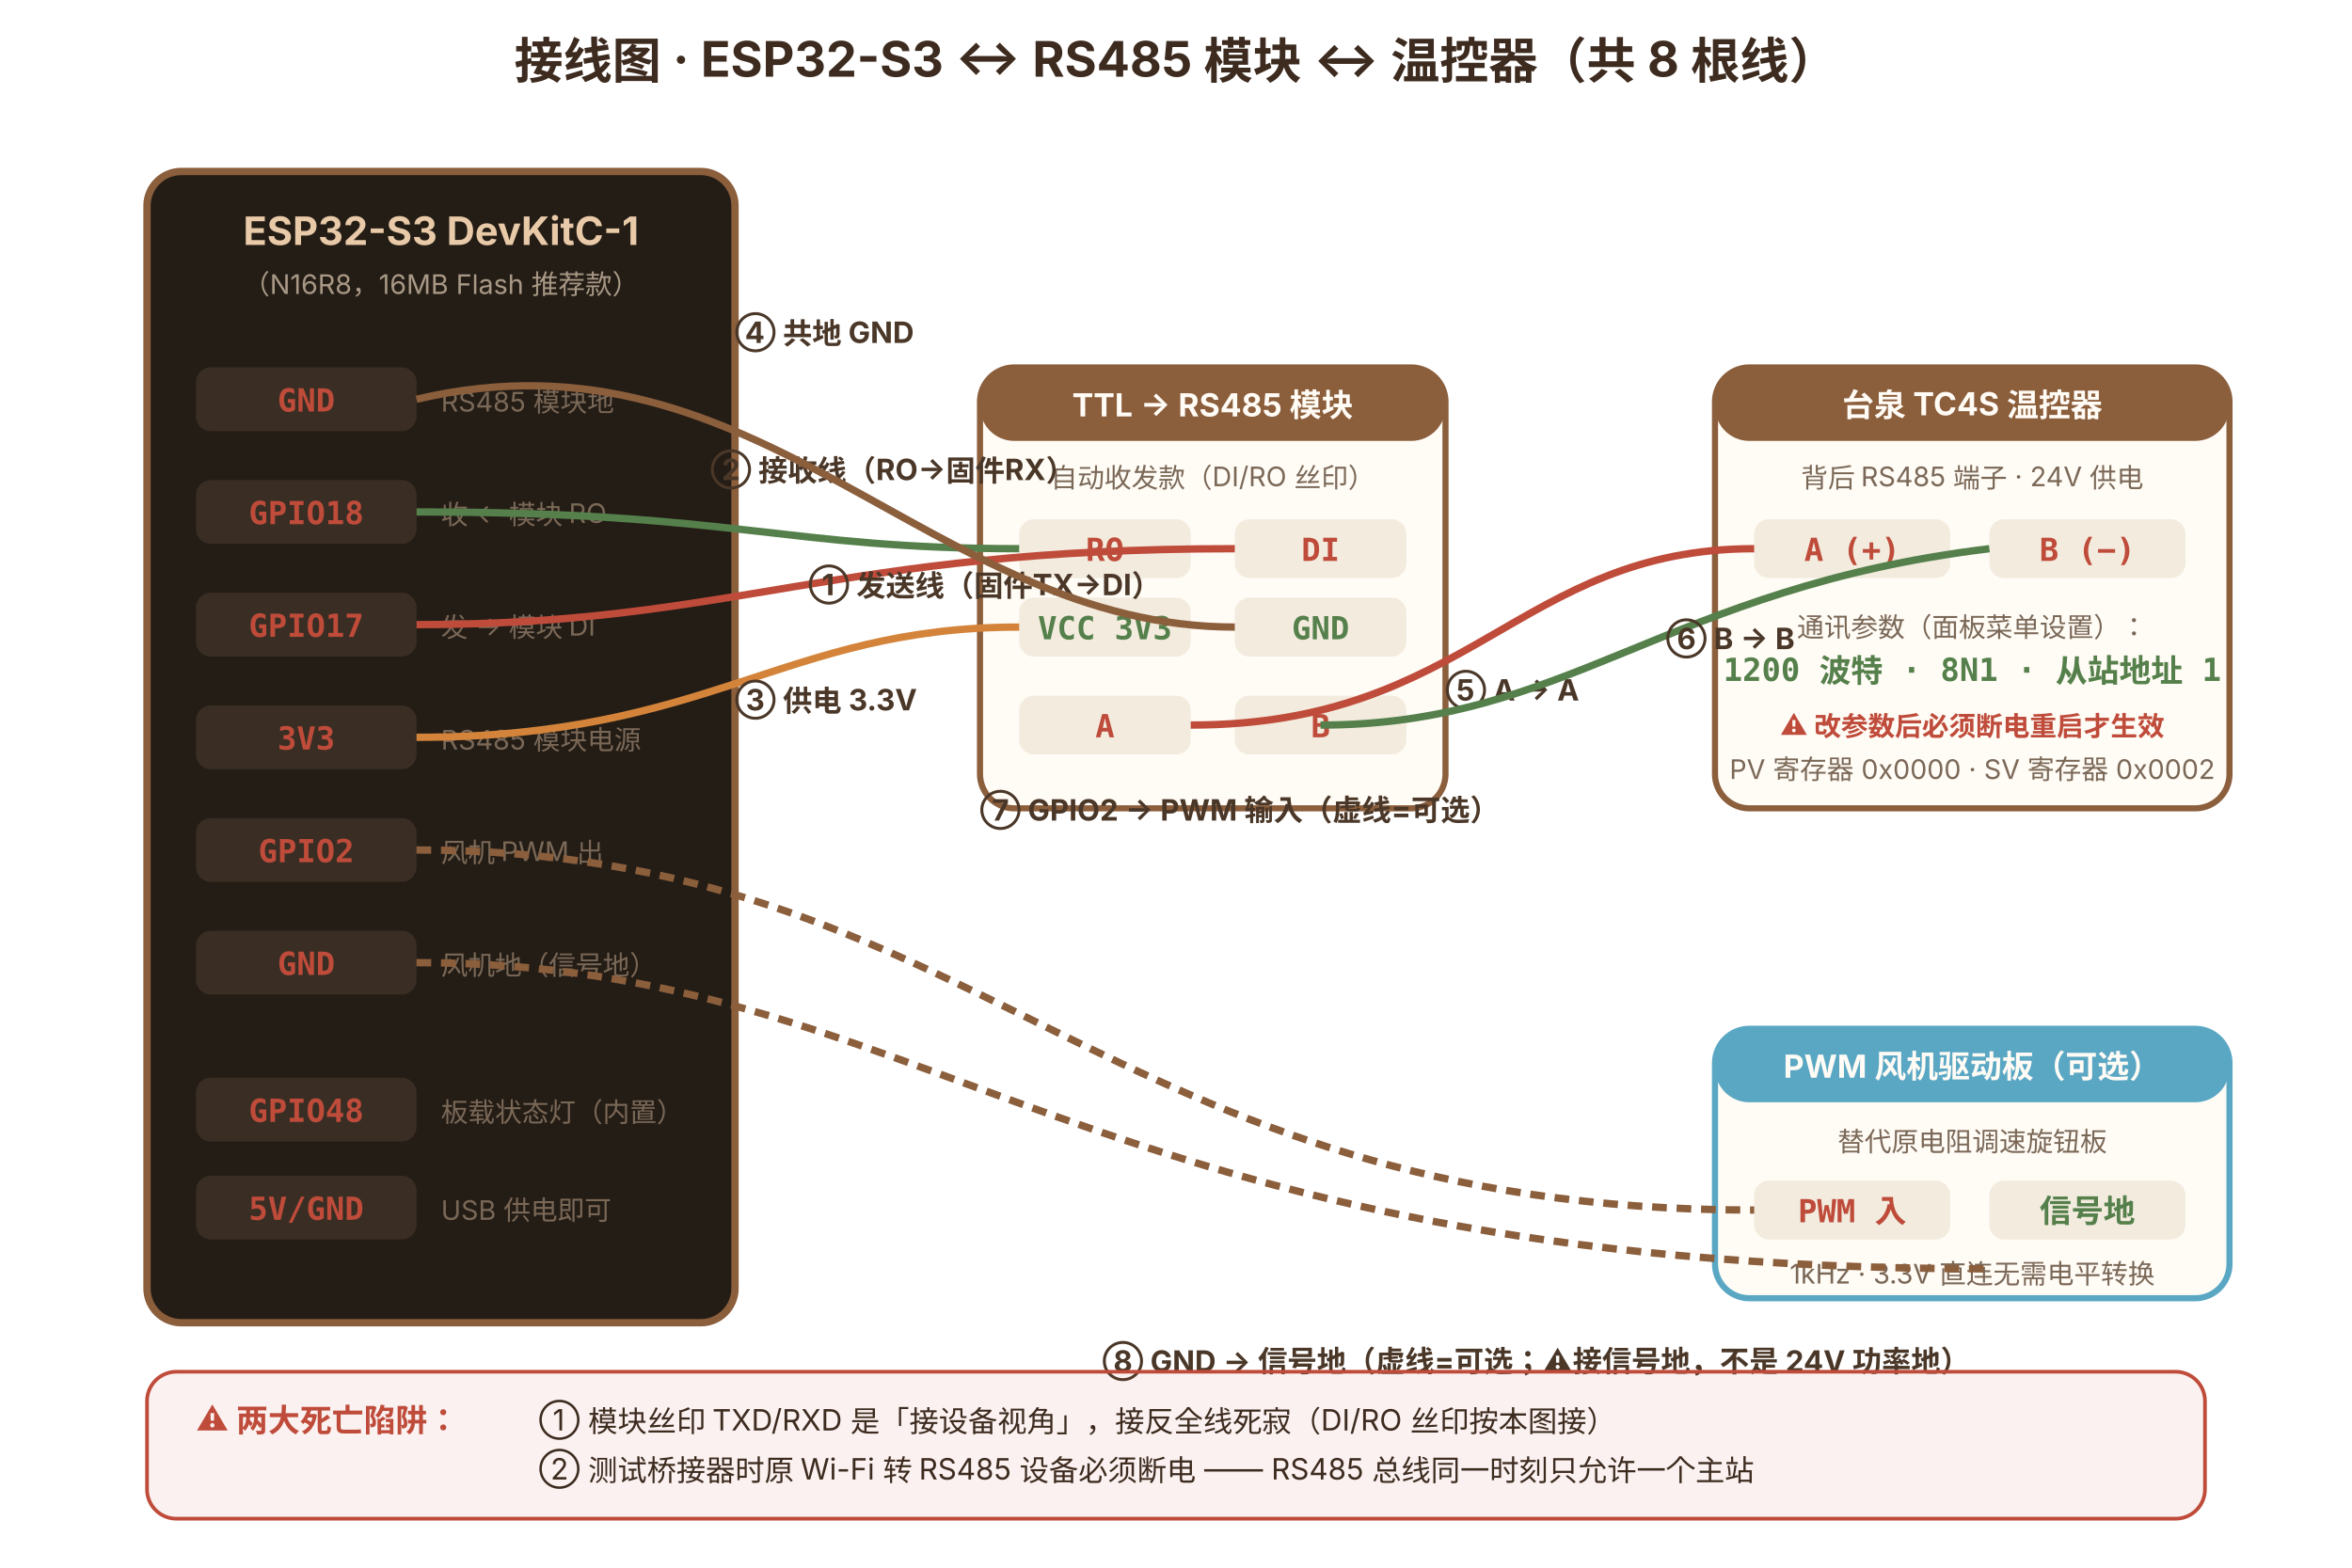
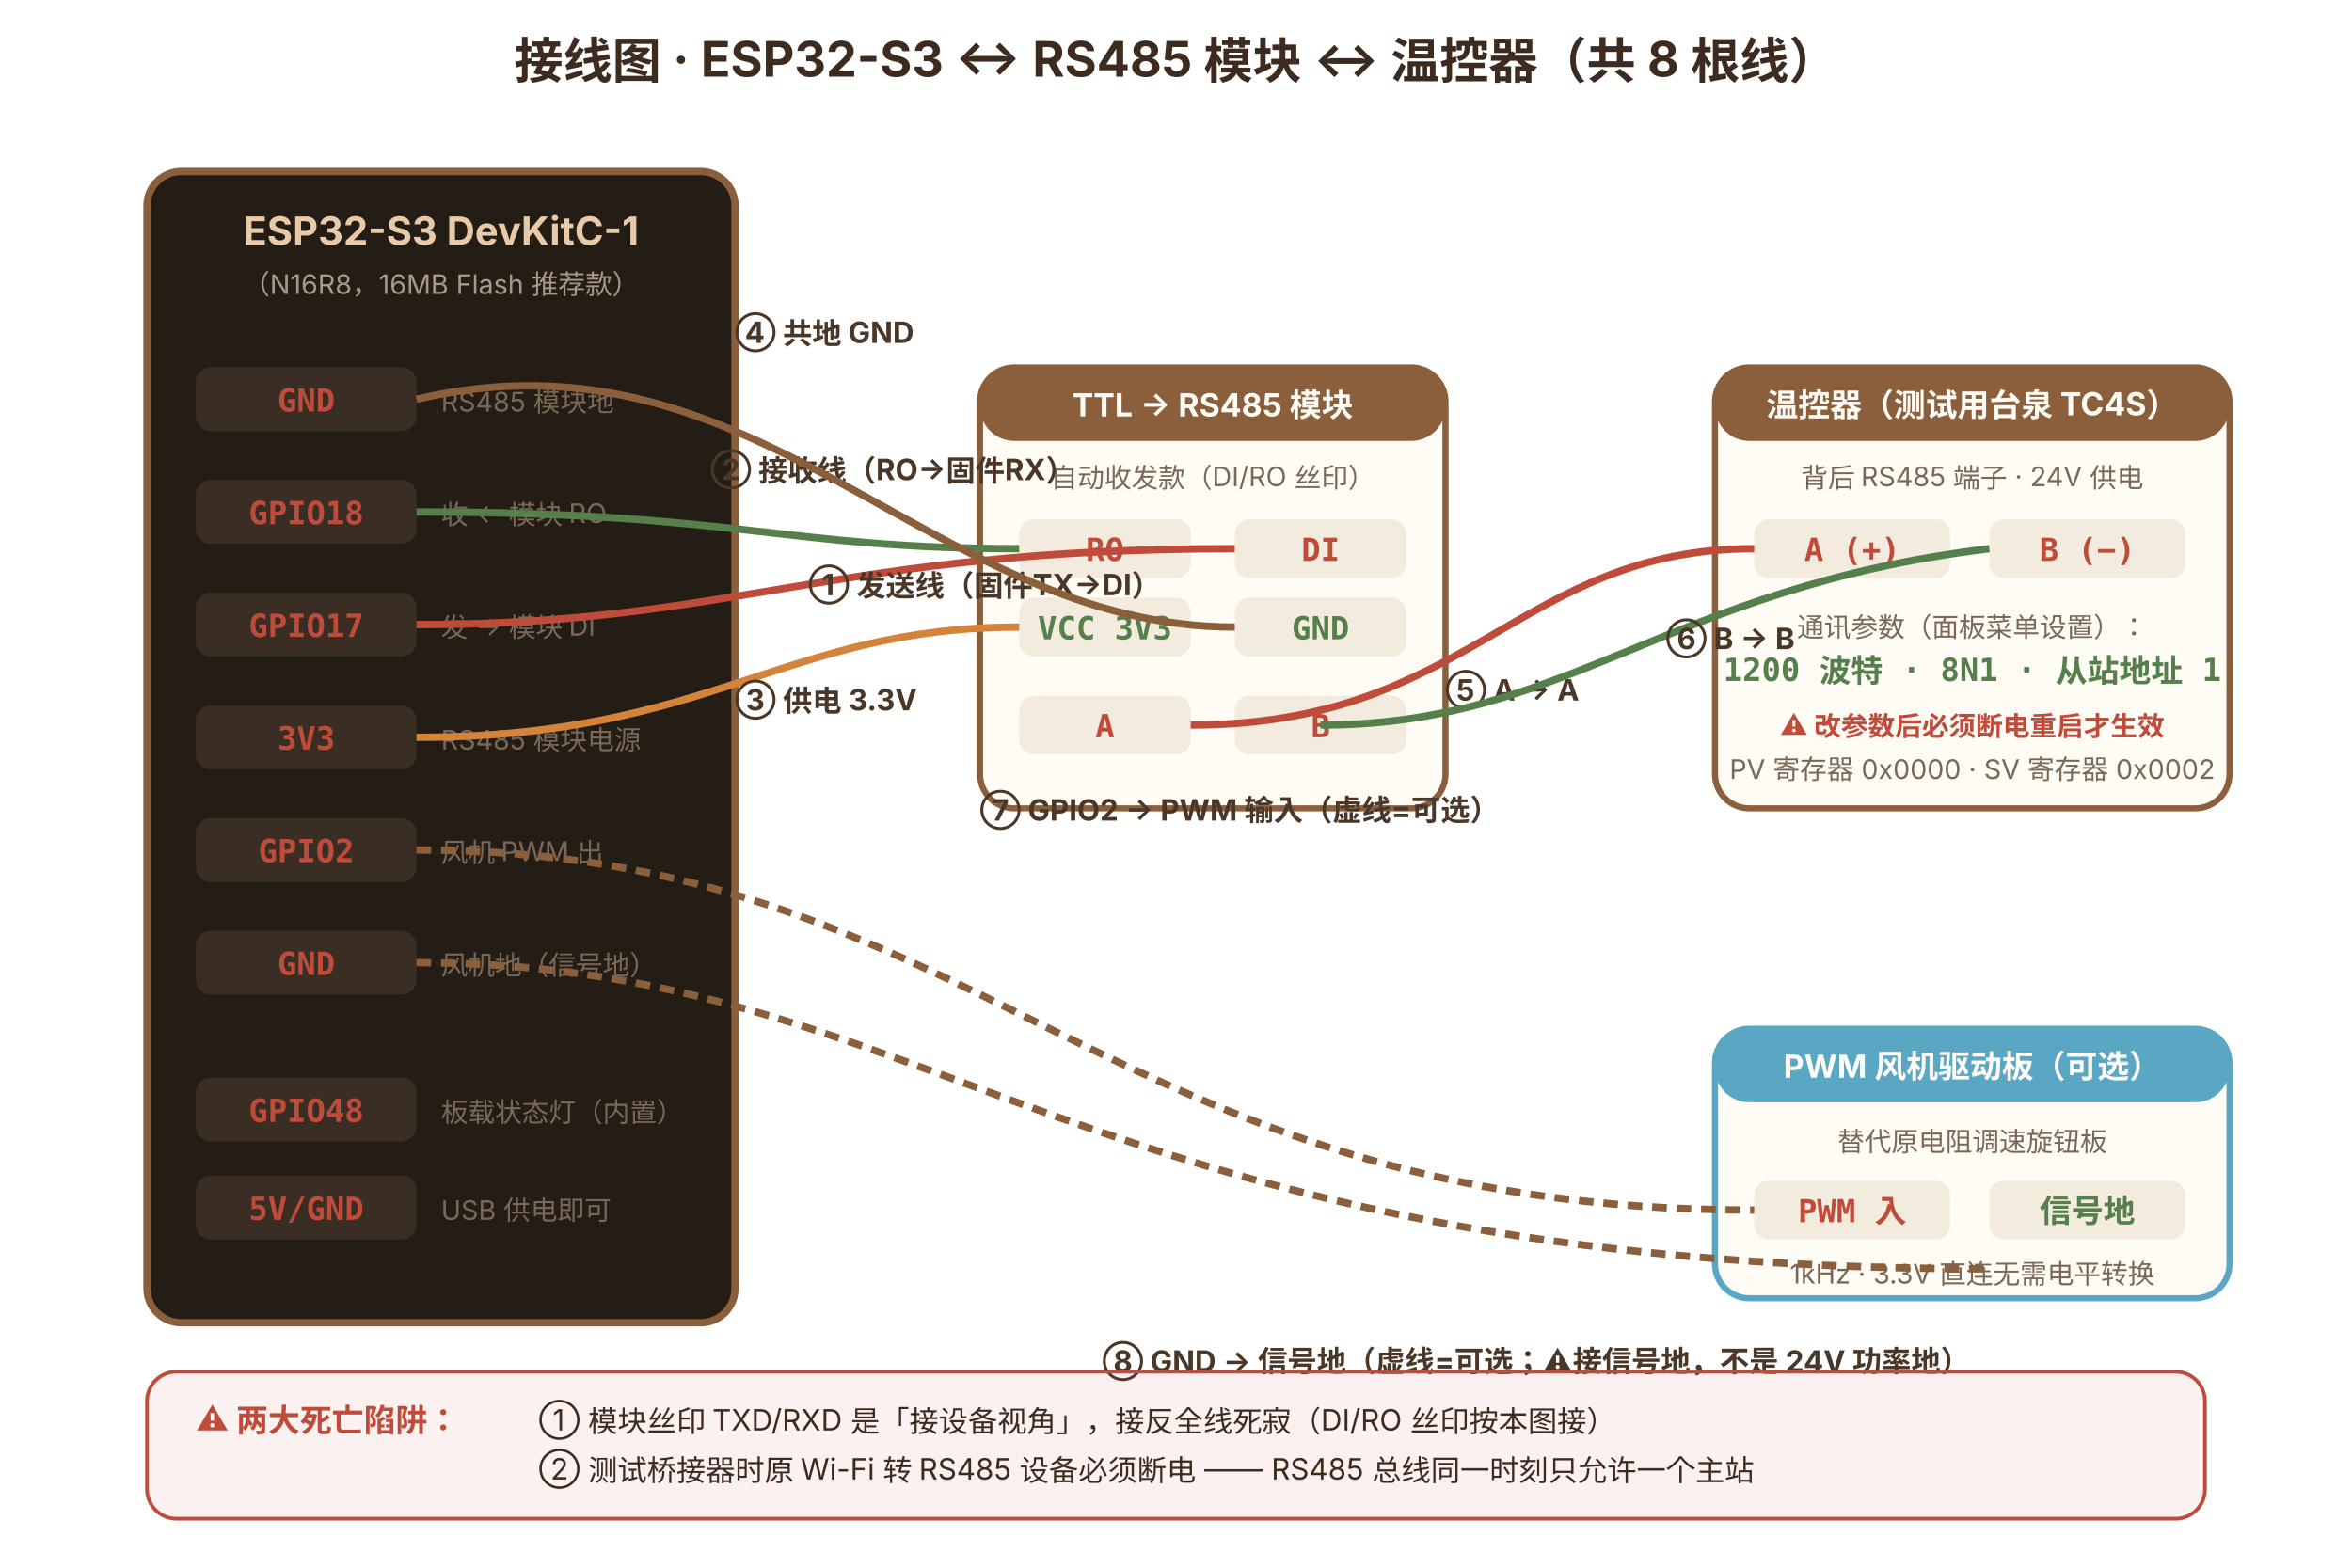
<svg xmlns="http://www.w3.org/2000/svg" viewBox="0 0 960 640" font-family="-apple-system,'PingFang SC','Helvetica Neue',sans-serif">
  <defs>
    <style>
      .title{font-size:20px;font-weight:700;fill:#3D2B1F}
      .name{font-size:14px;font-weight:700;fill:#3D2B1F}
      .pin{font-size:13px;font-weight:700;fill:#BF4B3A;font-family:'SF Mono',monospace}
      .pinG{font-size:13px;font-weight:700;fill:#55804B;font-family:'SF Mono',monospace}
      .sub{font-size:11px;fill:#7A6857}
      .lbl{font-size:12px;font-weight:700;fill:#4A3728}
      .wire{stroke:#BF4B3A;stroke-width:3;fill:none}
      .wireG{stroke:#55804B;stroke-width:3;fill:none}
      .wireB{stroke:#8B5E3C;stroke-width:3;fill:none}
      .wireY{stroke:#D4843A;stroke-width:3;fill:none}
      .header{fill:#8B5E3C}
      .htxt{fill:#FFFBF5;font-size:13px;font-weight:700}
    </style>
  </defs>
  <text x="480" y="32" text-anchor="middle" class="title">接线图 · ESP32-S3 ↔ RS485 模块 ↔ 温控器（共 8 根线）</text>
  <rect x="60" y="70" width="240" height="470" rx="14" fill="#241D16" stroke="#8B5E3C" stroke-width="3" />
  <text x="180" y="100" text-anchor="middle" fill="#E8C9A8" font-size="16" font-weight="700">ESP32-S3 DevKitC-1</text>
  <text x="180" y="120" text-anchor="middle" fill="#A89885" font-size="11">（N16R8，16MB Flash 推荐款）</text>
  <rect x="80" y="150" width="90" height="26" rx="6" fill="#3A2E24" />
  <text x="125" y="168" text-anchor="middle" class="pin" fill="#F0A050">GND</text>
  <rect x="80" y="196" width="90" height="26" rx="6" fill="#3A2E24" />
  <text x="125" y="214" text-anchor="middle" class="pin" fill="#F0A050">GPIO18</text>
  <rect x="80" y="242" width="90" height="26" rx="6" fill="#3A2E24" />
  <text x="125" y="260" text-anchor="middle" class="pin" fill="#F0A050">GPIO17</text>
  <rect x="80" y="288" width="90" height="26" rx="6" fill="#3A2E24" />
  <text x="125" y="306" text-anchor="middle" class="pin" fill="#F0A050">3V3</text>
  <rect x="80" y="334" width="90" height="26" rx="6" fill="#3A2E24" />
  <text x="125" y="352" text-anchor="middle" class="pin" fill="#F0A050">GPIO2</text>
  <rect x="80" y="380" width="90" height="26" rx="6" fill="#3A2E24" />
  <text x="125" y="398" text-anchor="middle" class="pin" fill="#F0A050">GND</text>
  <rect x="80" y="440" width="90" height="26" rx="6" fill="#3A2E24" />
  <text x="125" y="458" text-anchor="middle" class="pin" fill="#F0A050">GPIO48</text>
  <rect x="80" y="480" width="90" height="26" rx="6" fill="#3A2E24" />
  <text x="125" y="498" text-anchor="middle" class="pin" fill="#F0A050">5V/GND</text>
  <text x="180" y="168" class="sub">RS485 模块地</text>
  <text x="180" y="214" class="sub">收 ← 模块 RO</text>
  <text x="180" y="260" class="sub">发 → 模块 DI</text>
  <text x="180" y="306" class="sub">RS485 模块电源</text>
  <text x="180" y="352" class="sub">风机 PWM 出</text>
  <text x="180" y="398" class="sub">风机地（信号地）</text>
  <text x="180" y="458" class="sub">板载状态灯（内置）</text>
  <text x="180" y="498" class="sub">USB 供电即可</text>
  <rect x="400" y="150" width="190" height="180" rx="14" fill="#FFFBF5" stroke="#8B5E3C" stroke-width="2.5" />
  <rect x="400" y="150" width="190" height="30" rx="14" class="header" />
  <text x="495" y="170" text-anchor="middle" class="htxt">TTL → RS485 模块</text>
  <text x="495" y="168" text-anchor="middle" class="htxt" />
  <text x="495" y="199" text-anchor="middle" class="sub">自动收发款（DI/RO 丝印）</text>
  <rect x="416" y="212" width="70" height="24" rx="6" fill="#F2EBDE" />
  <text x="451" y="229" text-anchor="middle" class="pin">RO</text>
  <rect x="504" y="212" width="70" height="24" rx="6" fill="#F2EBDE" />
  <text x="539" y="229" text-anchor="middle" class="pin">DI</text>
  <rect x="416" y="244" width="70" height="24" rx="6" fill="#F2EBDE" />
  <text x="451" y="261" text-anchor="middle" class="pinG">VCC 3V3</text>
  <rect x="504" y="244" width="70" height="24" rx="6" fill="#F2EBDE" />
  <text x="539" y="261" text-anchor="middle" class="pinG">GND</text>
  <rect x="416" y="284" width="70" height="24" rx="6" fill="#F2EBDE" />
  <text x="451" y="301" text-anchor="middle" class="pin">A</text>
  <rect x="504" y="284" width="70" height="24" rx="6" fill="#F2EBDE" />
  <text x="539" y="301" text-anchor="middle" class="pin">B</text>
  <rect x="700" y="150" width="210" height="180" rx="14" fill="#FFFBF5" stroke="#8B5E3C" stroke-width="2.5" />
  <rect x="700" y="150" width="210" height="30" rx="14" class="header" />
-   <text x="805" y="170" text-anchor="middle" class="htxt">台泉 TC4S 温控器</text>
+   <text x="805" y="170" text-anchor="middle" class="htxt">温控器（测试用台泉 TC4S）</text>
  <text x="805" y="199" text-anchor="middle" class="sub">背后 RS485 端子 · 24V 供电</text>
  <rect x="716" y="212" width="80" height="24" rx="6" fill="#F2EBDE" />
  <text x="756" y="229" text-anchor="middle" class="pin">A (+)</text>
  <rect x="812" y="212" width="80" height="24" rx="6" fill="#F2EBDE" />
  <text x="852" y="229" text-anchor="middle" class="pin">B (−)</text>
  <text x="805" y="260" text-anchor="middle" class="sub">通讯参数（面板菜单设置）：</text>
  <text x="805" y="278" text-anchor="middle" class="pinG">1200 波特 · 8N1 · 从站地址 1</text>
  <text x="805" y="300" text-anchor="middle" fill="#BF4B3A" font-size="11" font-weight="700">⚠ 改参数后必须断电重启才生效</text>
  <text x="805" y="318" text-anchor="middle" class="sub">PV 寄存器 0x0000 · SV 寄存器 0x0002</text>
  <path d="M 170 255 C 300 255, 340 224, 504 224" class="wire" />
  <text x="330" y="243" class="lbl" fill="#BF4B3A">① 发送线（固件TX→DI）</text>
  <path d="M 416 224 C 320 224, 300 209, 170 209" class="wireG" />
  <text x="290" y="196" class="lbl" fill="#55804B">② 接收线（RO→固件RX）</text>
  <path d="M 170 301 C 290 301, 320 256, 416 256" class="wireY" />
  <text x="300" y="290" class="lbl" fill="#D4843A">③ 供电 3.3V</text>
  <path d="M 170 163 C 310 130, 380 256, 504 256" class="wireB" />
  <text x="300" y="140" class="lbl" fill="#8B5E3C">④ 共地 GND</text>
  <path d="M 486 296 C 600 296, 620 224, 716 224" class="wire" />
  <text x="590" y="286" class="lbl" fill="#BF4B3A">⑤ A → A</text>
  <path d="M 539 296 C 640 296, 680 240, 812 224" class="wireG" />
  <text x="680" y="265" class="lbl" fill="#55804B">⑥ B → B</text>
  <rect x="700" y="420" width="210" height="110" rx="14" fill="#FFFBF5" stroke="#5AA7C4" stroke-width="2.5" />
  <rect x="700" y="420" width="210" height="30" rx="14" fill="#5AA7C4" />
  <text x="805" y="440" text-anchor="middle" class="htxt">PWM 风机驱动板（可选）</text>
  <text x="805" y="470" text-anchor="middle" class="sub">替代原电阻调速旋钮板</text>
  <rect x="716" y="482" width="80" height="24" rx="6" fill="#F2EBDE" />
  <text x="756" y="499" text-anchor="middle" class="pin">PWM 入</text>
  <rect x="812" y="482" width="80" height="24" rx="6" fill="#F2EBDE" />
  <text x="852" y="499" text-anchor="middle" class="pinG">信号地</text>
  <text x="805" y="524" text-anchor="middle" class="sub">1kHz · 3.3V 直连无需电平转换</text>
  <path d="M 170 347 C 400 347, 450 494, 716 494" class="wireB" stroke-dasharray="6,4" />
  <text x="400" y="335" class="lbl" fill="#8B5E3C">⑦ GPIO2 → PWM 输入（虚线=可选）</text>
  <path d="M 170 393 C 380 393, 440 518, 812 518" class="wireB" stroke-dasharray="6,4" />
  <text x="450" y="560" class="lbl" fill="#8B5E3C">⑧ GND → 信号地（虚线=可选；⚠接信号地，不是 24V 功率地）</text>
  <rect x="60" y="560" width="840" height="60" rx="12" fill="#BF4B3A" opacity="0.08" />
  <rect x="60" y="560" width="840" height="60" rx="12" fill="none" stroke="#BF4B3A" stroke-width="1.5" />
  <text x="80" y="584" fill="#BF4B3A" font-size="13" font-weight="700">⚠ 两大死亡陷阱：</text>
  <text x="220" y="584" fill="#3D2B1F" font-size="12">① 模块丝印 TXD/RXD 是「接设备视角」，接反全线死寂（DI/RO 丝印按本图接）</text>
  <text x="220" y="604" fill="#3D2B1F" font-size="12">② 测试桥接器时原 Wi-Fi 转 RS485 设备必须断电 —— RS485 总线同一时刻只允许一个主站</text>
</svg>
